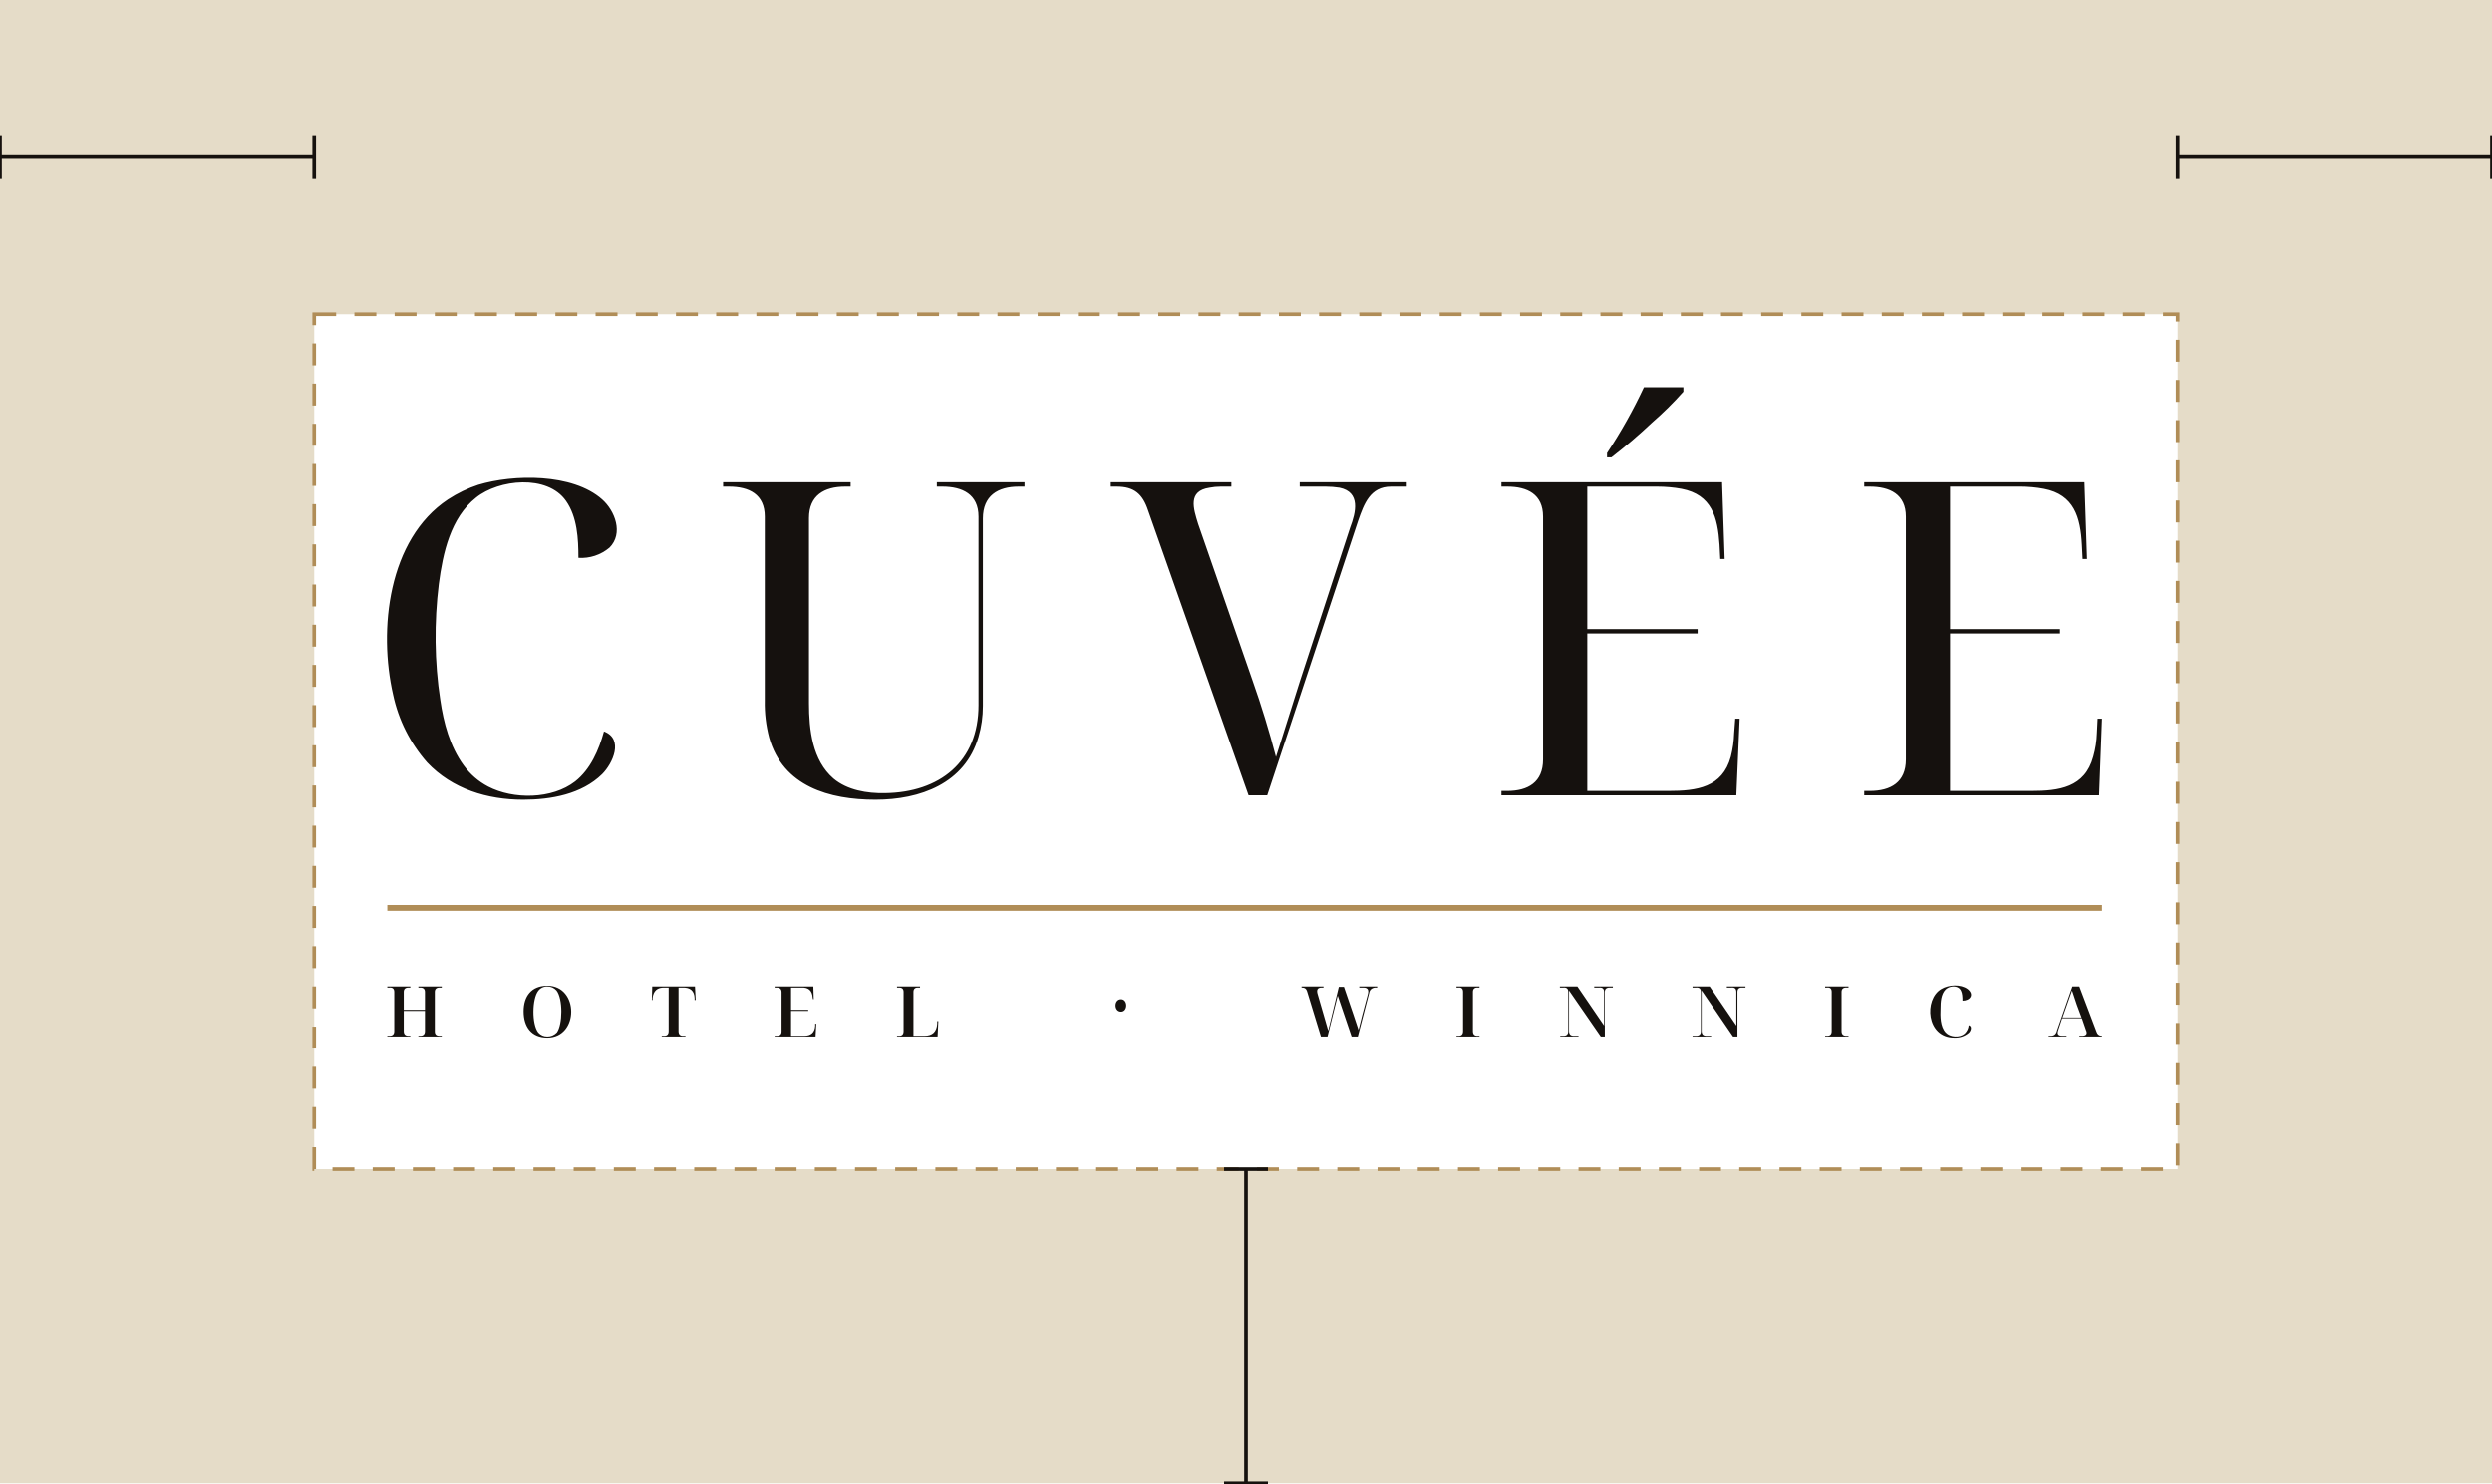
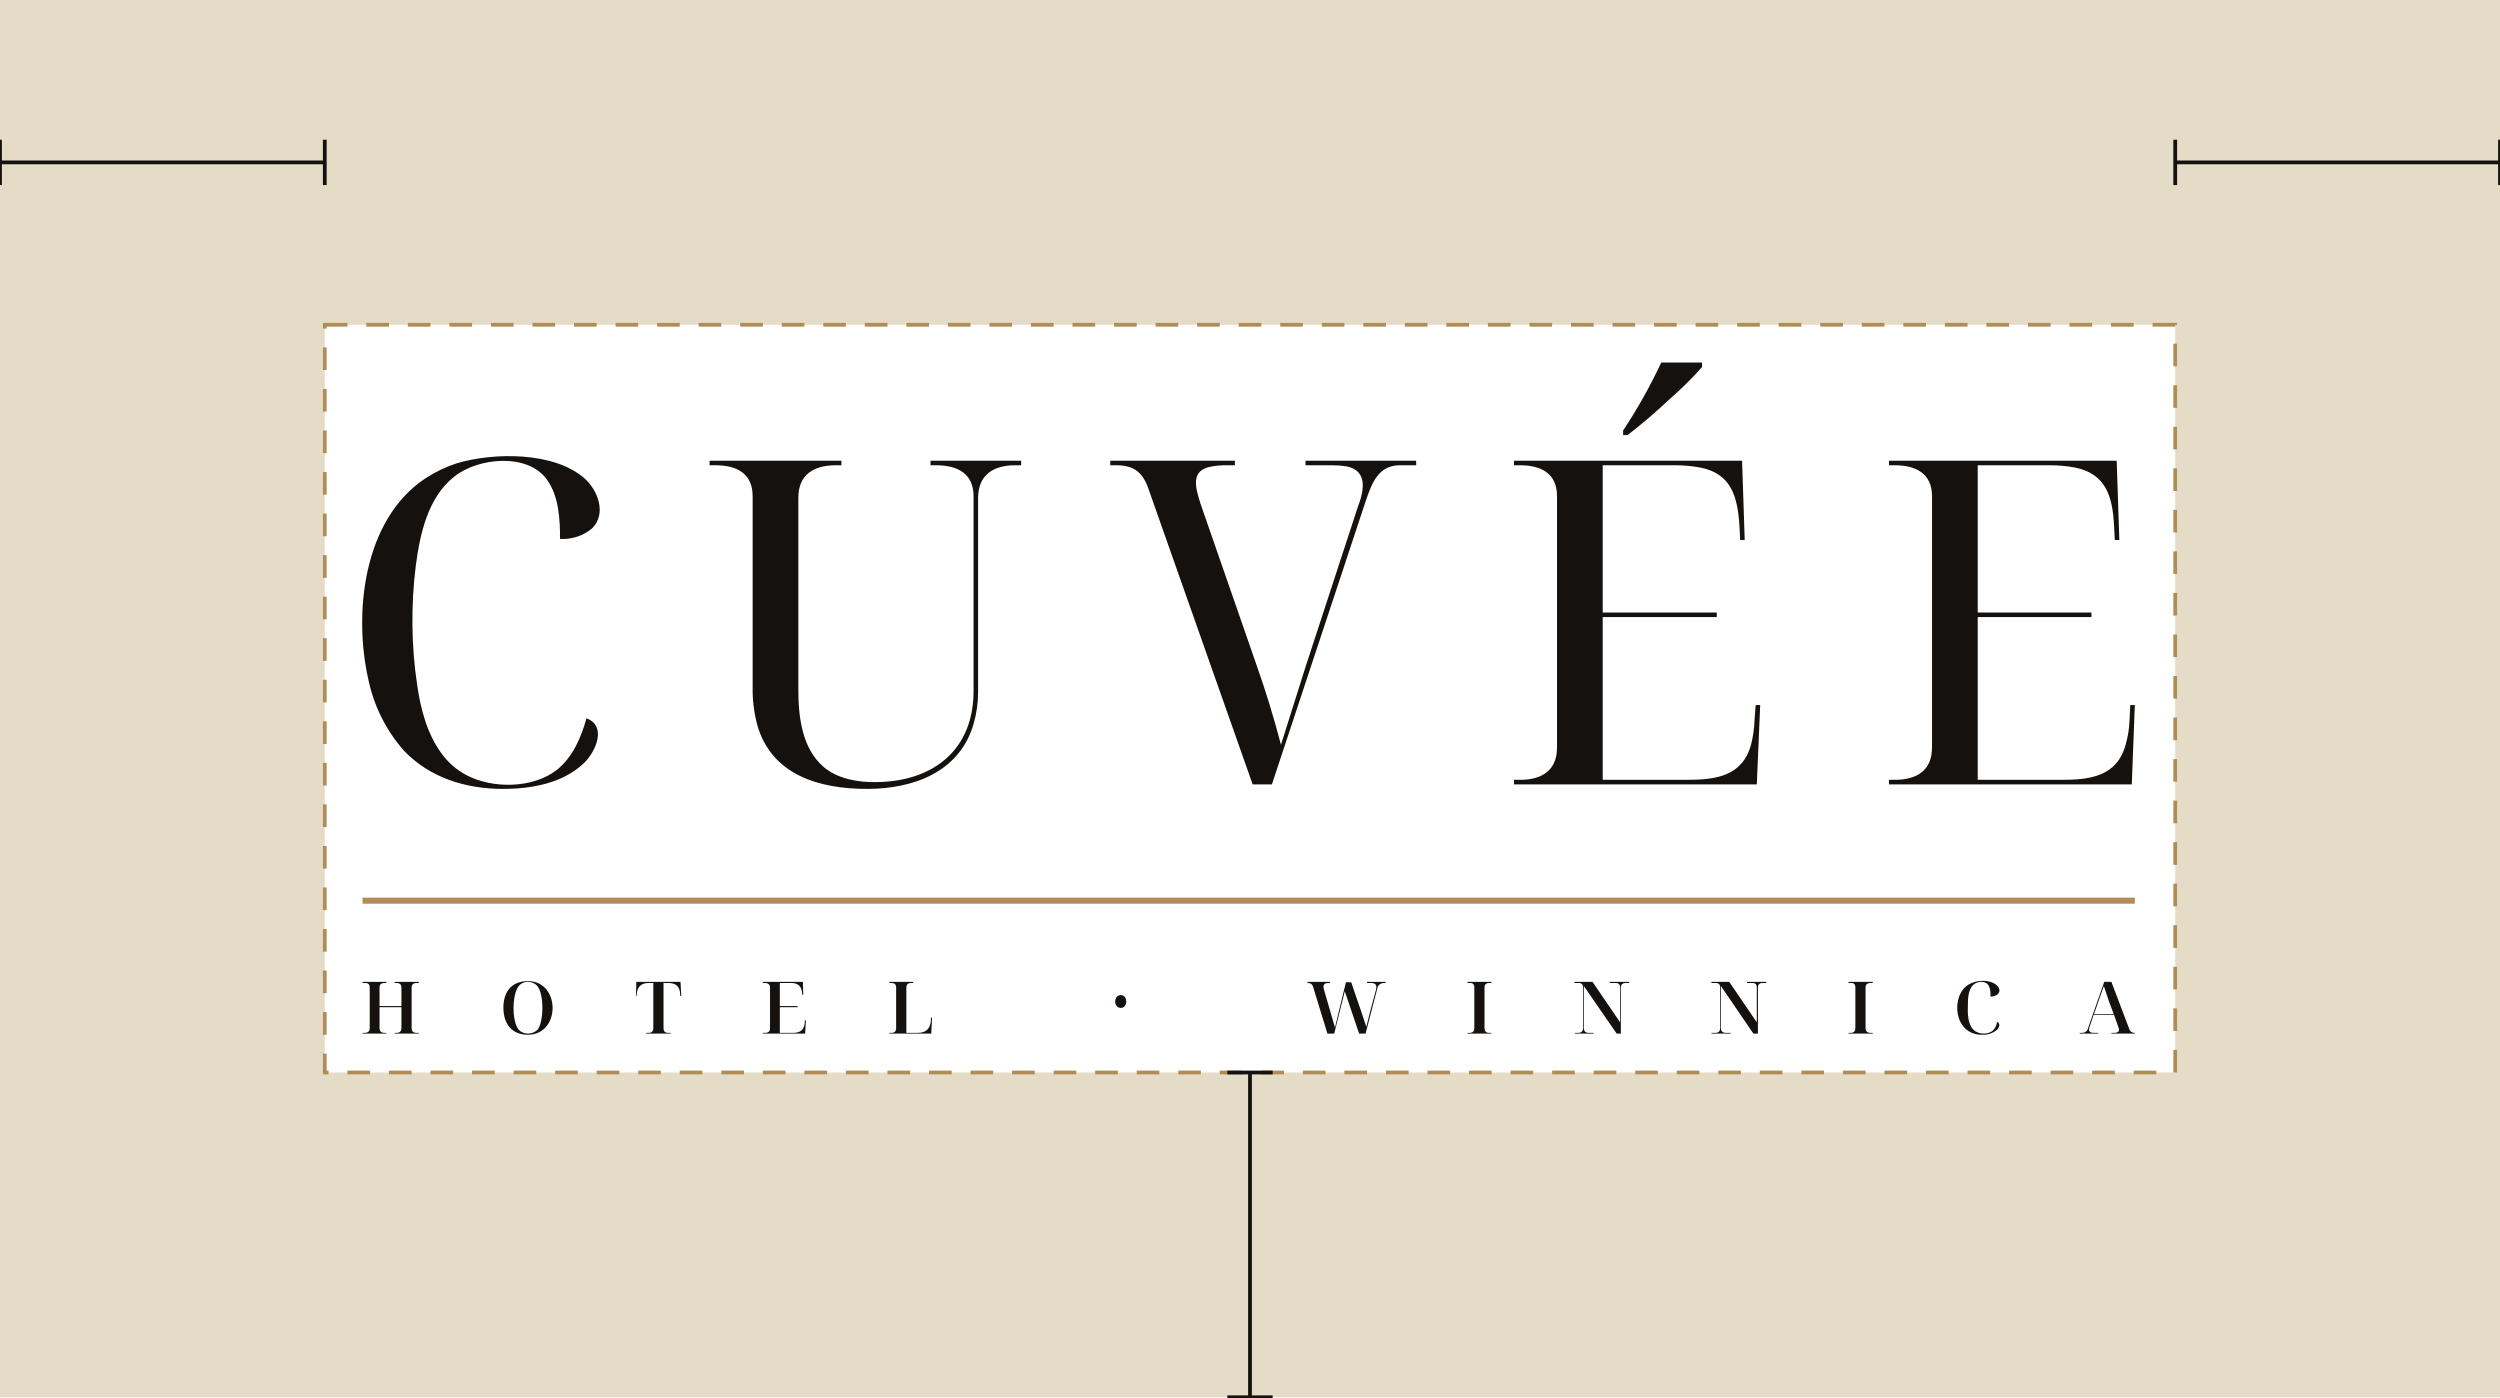
- <svg xmlns="http://www.w3.org/2000/svg" viewBox="0 0 682 406">
-   <path fill="#e5dcc8" fill-rule="evenodd" d="M0 0h682v406H0Zm86 86v234h510V86Z" />
-   <path fill="none" stroke="#b08d57" stroke-dasharray="6 5" d="M86 86h510v234H86z" />
-   <path fill="#15110e" d="M143.2 218.9c-9.8 0-19.4-2.9-26.3-10.2a41 41 0 0 1-9.3-18.5c-4.1-17.8-1.4-42.6 15-53.5q4-2.6 8.3-4c9.6-2.9 25.8-3.2 33.9 4 3.5 3.1 5.9 9.3 2 13.2a12 12 0 0 1-8.5 2.8c0-5.2-.3-11.2-3.4-15.6-5.1-7.3-18.4-5.9-24.6-.9-7 5.5-9.1 15.2-10.2 23.6-1.3 10.5-1.2 21.4.4 31.8.9 6.2 2.6 12.7 6.4 17.9q2.7 3.7 6.7 5.8c6.9 3.6 17.5 3.5 23.8-1.4 4.2-3.3 6.5-8.6 7.9-13.7 5.5 2.1 2.4 8.8-.5 11.7-5.6 5.5-14 7-21.6 7m96.4 0c-12.6 0-25.3-3.6-29.1-17q-1.3-5-1.2-10.1v-50.4c0-6.1-4.3-8.2-9.8-8.2h-1.6V132h34.9v1.2h-1.5c-5.7 0-9.9 2.4-9.9 8.6v50.7c0 7.2.9 15.6 6.7 20.6 3.8 3.2 9.2 4.1 14.1 4 14.9-.2 25.6-8.5 25.6-24.1v-51.6c0-6.1-4.4-8.2-9.9-8.2h-1.5V132h24v1.2h-1.6c-5.7 0-9.8 2.5-9.8 8.7v51.3q0 4.4-1.2 8.5c-3.7 12.8-16 17.2-28.2 17.2m74.6-79.2c-1.5-4.5-3.8-6.5-8.6-6.5H304V132h33v1.2h-2.9q-1.6 0-3.1.3c-6 .9-4.4 5.7-3.1 9.9l14.9 42.9q3.6 10.2 6.4 20.9l6.6-20.9 13.7-41.9c1.6-4.2 2.9-9.7-2.9-10.9q-1.9-.3-3.8-.3h-7.1V132H385v1.2h-4.3c-5.7 0-7.4 4.7-9 9.3l-24.9 75.2h-5.1zm96.7 78v-1.2h1.6c5.7 0 9.8-2.4 9.8-8.6v-66.5c0-6.1-4.3-8.2-9.8-8.2h-1.6V132h60.4l.7 21h-1.2l-.2-3.9c-.5-7.5-2.1-13.7-10.4-15.3q-3.3-.6-6.6-.6h-19.2v39h30.2v1.2h-30.2v43.1h22.2c7.7 0 14.8-.9 17.1-9.4q.8-3.2.9-6.4l.3-4h1.2l-.9 21zm28.9-93.7q5.7-8.6 10.1-18h10.8v1.2q-4 4.5-8.6 8.5-5.3 5-11.1 9.5h-1.2zm70.4 93.7v-1.2h1.5c5.8 0 9.9-2.4 9.9-8.6v-66.5c0-6.1-4.4-8.2-9.9-8.2h-1.5V132h60.3l.7 21H570l-.2-3.9c-.4-7.5-2.1-13.7-10.4-15.3a35 35 0 0 0-6.5-.6h-19.2v39h30.1v1.2h-30.1v43.1h22.2c7.6 0 14.7-.9 17-9.4q.9-3.2 1-6.4l.2-4h1.2l-.8 21z" />
-   <path fill="#b08d57" d="M106 247.7h469.3v1.6H106z" />
-   <path fill="#15110e" d="M106 283.7v-.2h.6q1.3 0 1.3-1.3v-10.7q0-1.3-1.3-1.2h-.6v-.3h6.3v.3h-.5q-1.3 0-1.3 1.2v4.9h5.8v-4.9q0-1.2-1.3-1.2h-.5v-.3h6.4v.3h-.6q-1.3 0-1.3 1.2v10.8q0 1.2 1.3 1.2h.6v.2h-6.4v-.2h.5q1.3 0 1.3-1.3v-5.5h-5.8v5.5q0 1.3 1.3 1.3h.5v.2zm43.8.3c-4.4 0-6.5-3-6.5-7.2 0-4.1 2.1-7 6.5-7 8.7 0 8.7 14.2 0 14.2m0-.3q1.5 0 2.6-1.1c1.6-2.2 1.7-9.2-.1-11.5q-1-1.1-2.5-1.1a3 3 0 0 0-2.5 1.2c-1.7 2.2-1.8 9.1 0 11.4q1 1.1 2.5 1.1m31.3 0v-.2h.7q1.2 0 1.2-1.3v-11.9h-1.1q-3-.1-3.3 2.9v.5h-.2l.1-3.7h11.7l.2 3.7h-.3v-.5q-.1-3-3.3-2.9h-1.1v11.9q0 1.3 1.2 1.3h.7v.2zm30.9 0v-.2h.6q1.3 0 1.3-1.2v-10.7q0-1.3-1.3-1.3h-.6v-.3h10.6l.1 3.5h-.2l-.1-.5q-.2-2.8-3-2.7h-2.9v6.1h4.7v.3h-4.7v6.8h3.6q2.8 0 3-2.7v-.6h.3l-.2 3.5zm33.5 0v-.2h.6q1.2 0 1.2-1.3v-10.7q0-1.2-1.2-1.2h-.6v-.3h6.3v.3h-.6q-1.2 0-1.2 1.2v12h3q3.3 0 3.5-3.3v-.7h.3l-.2 4.2zm61.3-6.8c-2 0-2-3.4 0-3.4 1.9 0 1.9 3.4 0 3.4m50.9-5.6q-.3-1-1.3-1h-.2v-.3h6v.3h-.5c-1.3 0-1.4.8-1.1 1.8l1.8 6.2 1.1 3.8.5-2.1 2.4-9.9h1.4l2.6 7.6 1.4 4.2 1-4 1.5-5.6c.3-1.1.3-2-1.2-2H372v-.3h4.9v.3h-.6q-1.4.2-1.6 1.5l-3.1 11.9h-1.7l-3.8-11.2-2.8 11.2h-1.8zm40.9 12.4v-.2h.6q1.2 0 1.2-1.3v-10.7q0-1.3-1.2-1.2h-.6v-.3h6.3v.3h-.6q-1.2 0-1.2 1.2v10.7q0 1.3 1.2 1.3h.6v.2zm28.4 0v-.2h.9q1.3 0 1.3-1.3v-10.7q0-1.3-1.3-1.2h-1v-.3h4.8l7.3 10.7v-9.2q0-1.3-1.3-1.2h-1.4v-.3h5.1v.3h-.9q-1.3 0-1.3 1.2v12.2h-1.1l-8.7-12.6v11.1q0 1.3 1.3 1.3h1.3v.2zm36.2 0v-.2h1q1.3 0 1.3-1.3v-10.7q0-1.3-1.3-1.2h-1v-.3h4.7l7.3 10.7v-9.2q0-1.3-1.3-1.2h-1.3v-.3h5.1v.3h-1q-1.2 0-1.2 1.2v12.2h-1.2l-8.6-12.6v11.1q0 1.3 1.3 1.3h1.3v.2zm36.3 0v-.2h.6q1.2 0 1.2-1.3v-10.7q0-1.3-1.2-1.2h-.6v-.3h6.4v.3h-.6q-1.3 0-1.3 1.2v10.7q0 1.3 1.3 1.3h.6v.2zm35.3.3c-7.6 0-8.3-10.5-3.5-13.3 2-1.2 5.3-1.4 7.2 0 1.9 1.5.7 3.2-1.4 3.2 0-2-.2-4-2.7-3.9q-1.1.1-1.9.8c-1.3 1.3-1.4 3.5-1.4 5.2-.1 2.1-.1 5 1.4 6.6 1.2 1.3 3.8 1.5 5.2.3q1-1 1.1-2.3c1.1.3.5 1.7 0 2.1q-1.7 1.4-4 1.3m25.9-.3v-.2h.6q1.4 0 1.7-1.5l4.2-12h1.9l4.7 12.4q.3 1 1.3 1.1h.2v.2h-6.2v-.2h.9q1.6-.1.9-1.6l-1.1-3.2h-5.4l-1 3c-.4 1.1-.4 1.8 1.1 1.8h1.1v.2zm3.8-5.2h5.2l-1.3-3.5-1.3-3.9-1.2 3.4z" />
-   <path fill="none" stroke="#15110e" d="M0 43h86M0 37v12m86-12v12m510-6h86m-86-6v12m86-12v12M341 320v86m-6-86h12m-12 86h12" />
+ <svg xmlns="http://www.w3.org/2000/svg" viewBox="0 0 662 370">
+   <path fill="#e5dcc8" fill-rule="evenodd" d="M0 0h662v370H0Zm86 86v198h490V86Z" />
+   <path fill="none" stroke="#b08d57" stroke-dasharray="6 5" d="M86 86h490v198H86z" />
+   <path fill="#15110e" d="M133.2 208.9c-9.8 0-19.4-2.9-26.3-10.2a41 41 0 0 1-9.3-18.5c-4.1-17.8-1.4-42.6 15-53.5q4-2.6 8.3-4c9.6-2.9 25.8-3.2 33.9 4 3.5 3.1 5.9 9.3 2 13.2a12 12 0 0 1-8.5 2.8c0-5.2-.3-11.2-3.4-15.6-5.1-7.3-18.4-5.9-24.6-.9-7 5.5-9.1 15.2-10.2 23.6-1.3 10.5-1.2 21.4.4 31.8.9 6.2 2.6 12.7 6.4 17.9q2.7 3.7 6.7 5.8c6.9 3.6 17.5 3.5 23.8-1.4 4.2-3.3 6.5-8.6 7.9-13.7 5.5 2.1 2.4 8.8-.5 11.7-5.6 5.5-14 7-21.6 7m96.4 0c-12.6 0-25.3-3.6-29.1-17q-1.3-5-1.2-10.1v-50.4c0-6.1-4.3-8.2-9.8-8.2h-1.6V122h34.9v1.2h-1.5c-5.7 0-9.9 2.4-9.9 8.6v50.7c0 7.2.9 15.6 6.7 20.6 3.8 3.2 9.2 4.1 14.1 4 14.9-.2 25.6-8.5 25.6-24.1v-51.6c0-6.1-4.4-8.2-9.9-8.2h-1.5V122h24v1.2h-1.6c-5.7 0-9.8 2.5-9.8 8.7v51.3q0 4.4-1.2 8.5c-3.7 12.8-16 17.2-28.2 17.2m74.6-79.2c-1.5-4.5-3.8-6.5-8.6-6.5H294V122h33v1.2h-2.9q-1.6 0-3.1.3c-6 .9-4.4 5.7-3.1 9.9l14.9 42.9q3.6 10.2 6.4 20.9l6.6-20.9 13.7-41.9c1.6-4.2 2.9-9.7-2.9-10.9q-1.9-.3-3.8-.3h-7.1V122H375v1.2h-4.3c-5.7 0-7.4 4.7-9 9.3l-24.9 75.2h-5.1zm96.7 78v-1.2h1.6c5.7 0 9.8-2.4 9.8-8.6v-66.5c0-6.1-4.3-8.2-9.8-8.2h-1.6V122h60.4l.7 21h-1.2l-.2-3.9c-.5-7.5-2.1-13.7-10.4-15.3q-3.3-.6-6.6-.6h-19.2v39h30.2v1.2h-30.2v43.1h22.2c7.7 0 14.8-.9 17.1-9.4q.8-3.2.9-6.4l.3-4h1.2l-.9 21zm28.9-93.7q5.7-8.6 10.1-18h10.8v1.2q-4 4.5-8.6 8.5-5.3 5-11.1 9.5h-1.2zm70.4 93.7v-1.2h1.5c5.8 0 9.9-2.4 9.9-8.6v-66.5c0-6.1-4.4-8.2-9.9-8.2h-1.5V122h60.3l.7 21H560l-.2-3.9c-.4-7.5-2.1-13.7-10.4-15.3a35 35 0 0 0-6.5-.6h-19.2v39h30.1v1.2h-30.1v43.1h22.2c7.6 0 14.7-.9 17-9.4q.9-3.2 1-6.4l.2-4h1.2l-.8 21z" />
+   <path fill="#b08d57" d="M96 237.7h469.3v1.6H96z" />
+   <path fill="#15110e" d="M96 273.7v-.2h.6q1.3 0 1.3-1.3v-10.7q0-1.3-1.3-1.2H96v-.3h6.3v.3h-.5q-1.3 0-1.3 1.2v4.9h5.8v-4.9q0-1.2-1.3-1.2h-.5v-.3h6.4v.3h-.6q-1.3 0-1.3 1.2v10.8q0 1.2 1.3 1.2h.6v.2h-6.4v-.2h.5q1.3 0 1.3-1.3v-5.5h-5.8v5.5q0 1.3 1.3 1.3h.5v.2zm43.8.3c-4.4 0-6.5-3-6.5-7.2 0-4.1 2.1-7 6.5-7 8.7 0 8.7 14.2 0 14.2m0-.3q1.5 0 2.6-1.1c1.6-2.2 1.7-9.2-.1-11.5q-1-1.1-2.5-1.1a3 3 0 0 0-2.5 1.2c-1.7 2.2-1.8 9.1 0 11.4q1 1.1 2.5 1.1m31.3 0v-.2h.7q1.2 0 1.2-1.3v-11.9h-1.1q-3-.1-3.3 2.9v.5h-.2l.1-3.7h11.7l.2 3.7h-.3v-.5q-.1-3-3.3-2.9h-1.1v11.9q0 1.3 1.2 1.3h.7v.2zm30.9 0v-.2h.6q1.3 0 1.3-1.2v-10.7q0-1.3-1.3-1.3h-.6v-.3h10.6l.1 3.5h-.2l-.1-.5q-.2-2.8-3-2.7h-2.9v6.1h4.7v.3h-4.7v6.8h3.6q2.8 0 3-2.7v-.6h.3l-.2 3.5zm33.5 0v-.2h.6q1.2 0 1.2-1.3v-10.7q0-1.2-1.2-1.2h-.6v-.3h6.3v.3h-.6q-1.2 0-1.2 1.2v12h3q3.3 0 3.5-3.3v-.7h.3l-.2 4.2zm61.3-6.8c-2 0-2-3.4 0-3.4 1.9 0 1.9 3.4 0 3.4m50.9-5.6q-.3-1-1.3-1h-.2v-.3h6v.3h-.5c-1.3 0-1.4.8-1.1 1.8l1.8 6.2 1.1 3.8.5-2.1 2.4-9.9h1.4l2.6 7.6 1.4 4.2 1-4 1.5-5.6c.3-1.1.3-2-1.2-2H362v-.3h4.9v.3h-.6q-1.4.2-1.6 1.5l-3.1 11.9h-1.7l-3.8-11.2-2.8 11.2h-1.8zm40.9 12.4v-.2h.6q1.2 0 1.2-1.3v-10.7q0-1.3-1.2-1.2h-.6v-.3h6.3v.3h-.6q-1.2 0-1.2 1.2v10.7q0 1.3 1.2 1.3h.6v.2zm28.4 0v-.2h.9q1.3 0 1.3-1.3v-10.7q0-1.3-1.3-1.2h-1v-.3h4.8l7.3 10.7v-9.2q0-1.3-1.3-1.2h-1.4v-.3h5.1v.3h-.9q-1.3 0-1.3 1.2v12.2h-1.1l-8.7-12.6v11.1q0 1.3 1.3 1.3h1.3v.2zm36.2 0v-.2h1q1.3 0 1.3-1.3v-10.7q0-1.3-1.3-1.2h-1v-.3h4.7l7.3 10.7v-9.2q0-1.3-1.3-1.2h-1.3v-.3h5.1v.3h-1q-1.2 0-1.2 1.2v12.2h-1.2l-8.6-12.6v11.1q0 1.3 1.3 1.3h1.3v.2zm36.3 0v-.2h.6q1.2 0 1.2-1.3v-10.7q0-1.3-1.2-1.2h-.6v-.3h6.4v.3h-.6q-1.3 0-1.3 1.2v10.7q0 1.3 1.3 1.3h.6v.2zm35.3.3c-7.6 0-8.3-10.5-3.5-13.3 2-1.2 5.3-1.4 7.2 0 1.9 1.5.7 3.2-1.4 3.2 0-2-.2-4-2.7-3.9q-1.1.1-1.9.8c-1.3 1.3-1.4 3.5-1.4 5.2-.1 2.1-.1 5 1.4 6.6 1.2 1.3 3.8 1.5 5.2.3q1-1 1.1-2.3c1.1.3.5 1.7 0 2.1q-1.7 1.4-4 1.3m25.9-.3v-.2h.6q1.4 0 1.7-1.5l4.2-12h1.9l4.7 12.4q.3 1 1.3 1.1h.2v.2h-6.2v-.2h.9q1.6-.1.9-1.6l-1.1-3.2h-5.4l-1 3c-.4 1.1-.4 1.8 1.1 1.8h1.1v.2zm3.8-5.2h5.2l-1.3-3.5-1.3-3.9-1.2 3.4z" />
+   <path fill="none" stroke="#15110e" d="M0 43h86M0 37v12m86-12v12m490-6h86m-86-6v12m86-12v12M331 284v86m-6-86h12m-12 86h12" />
</svg>
